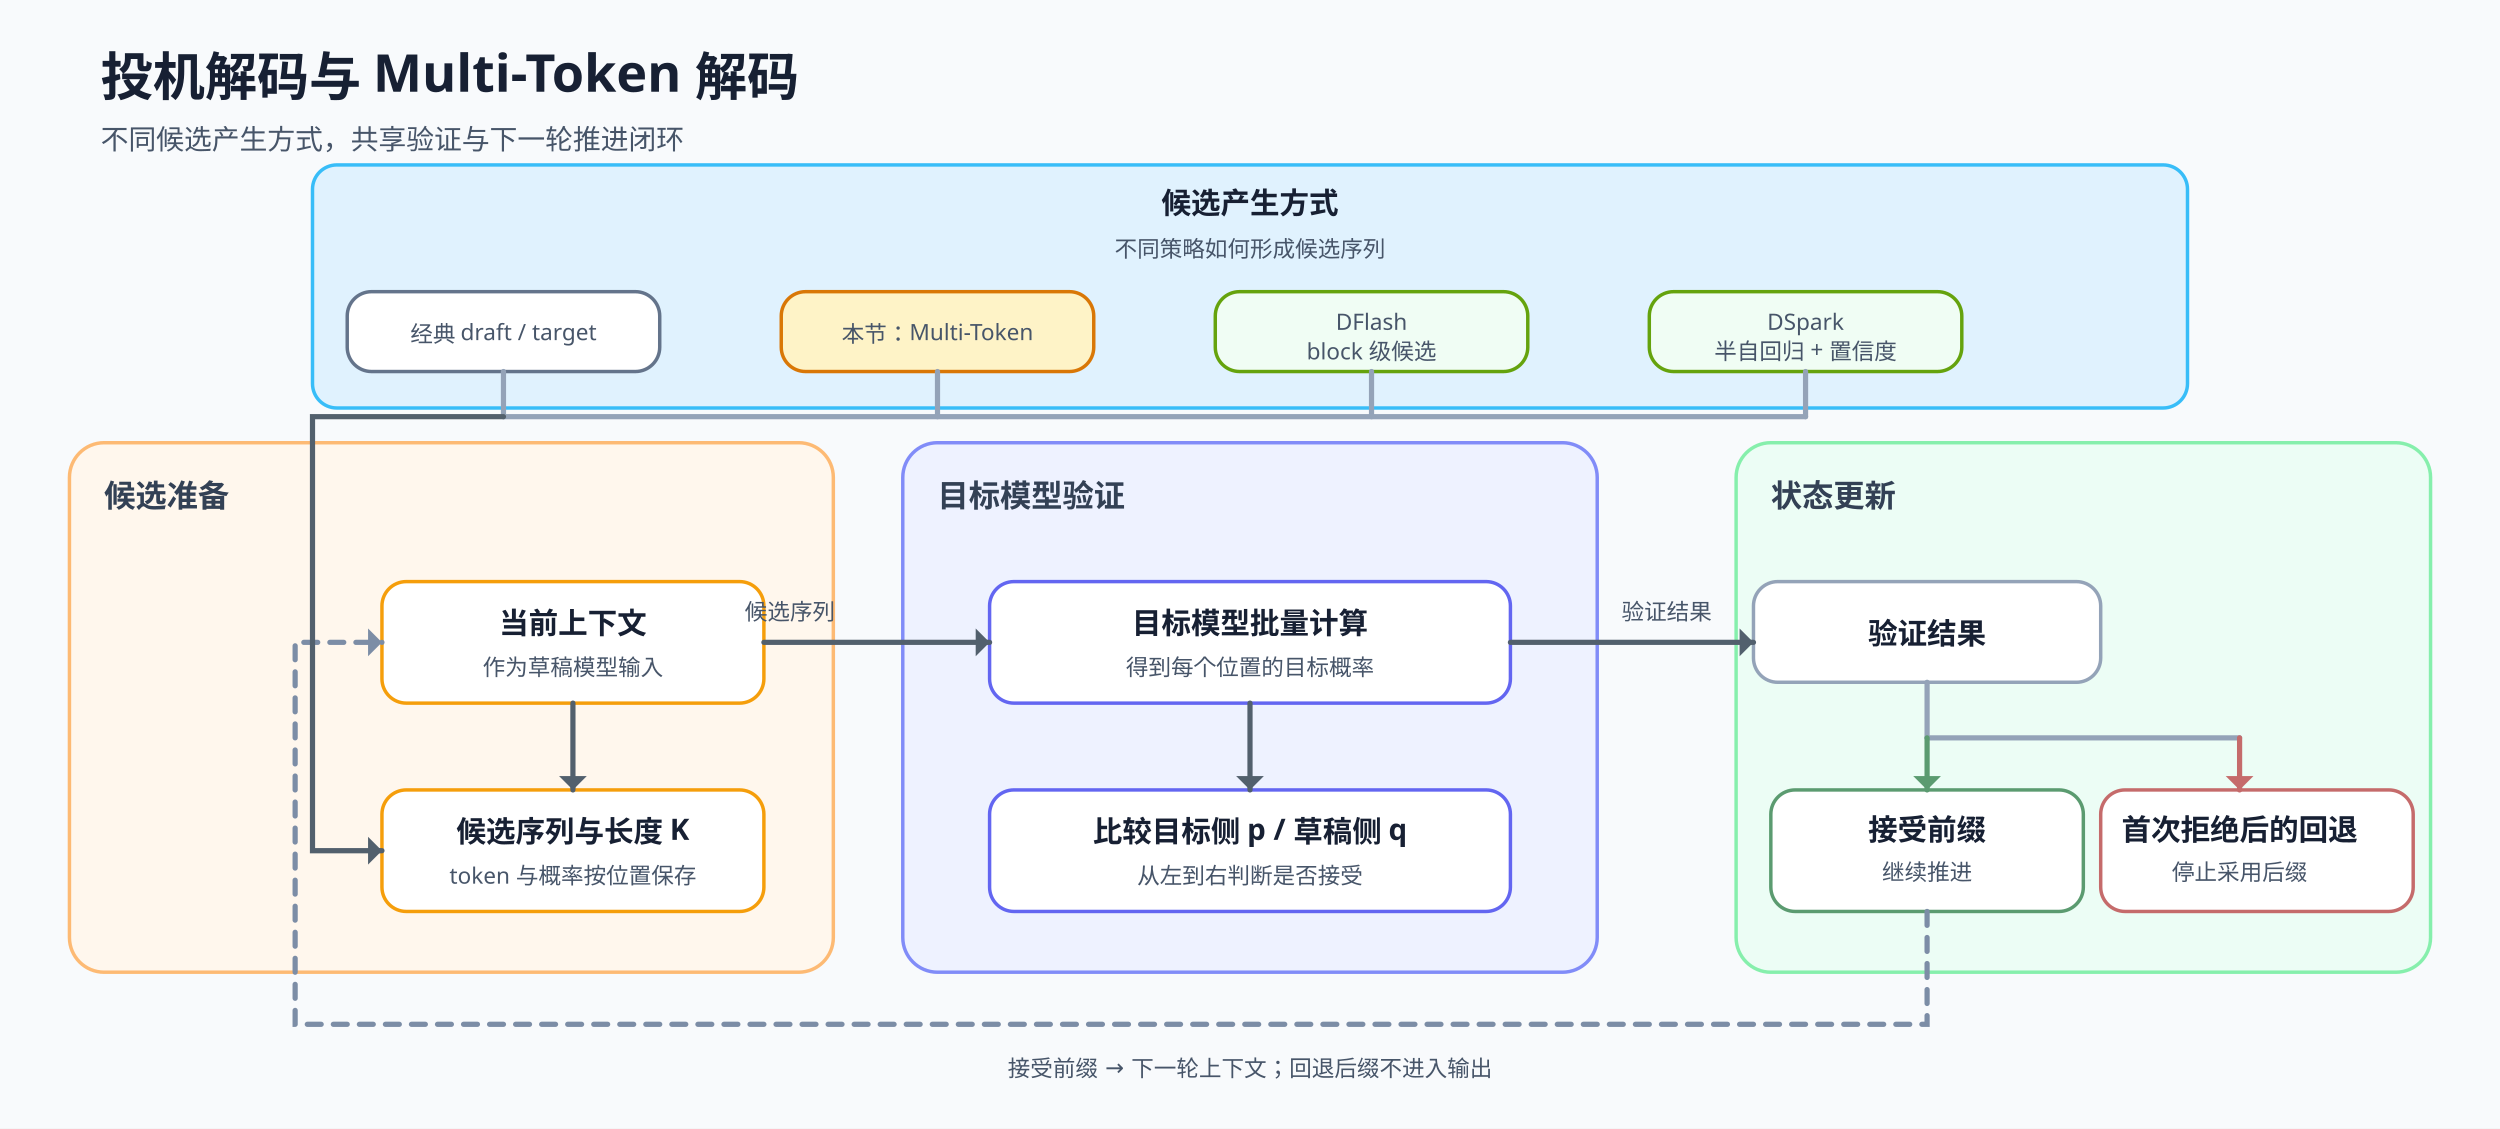
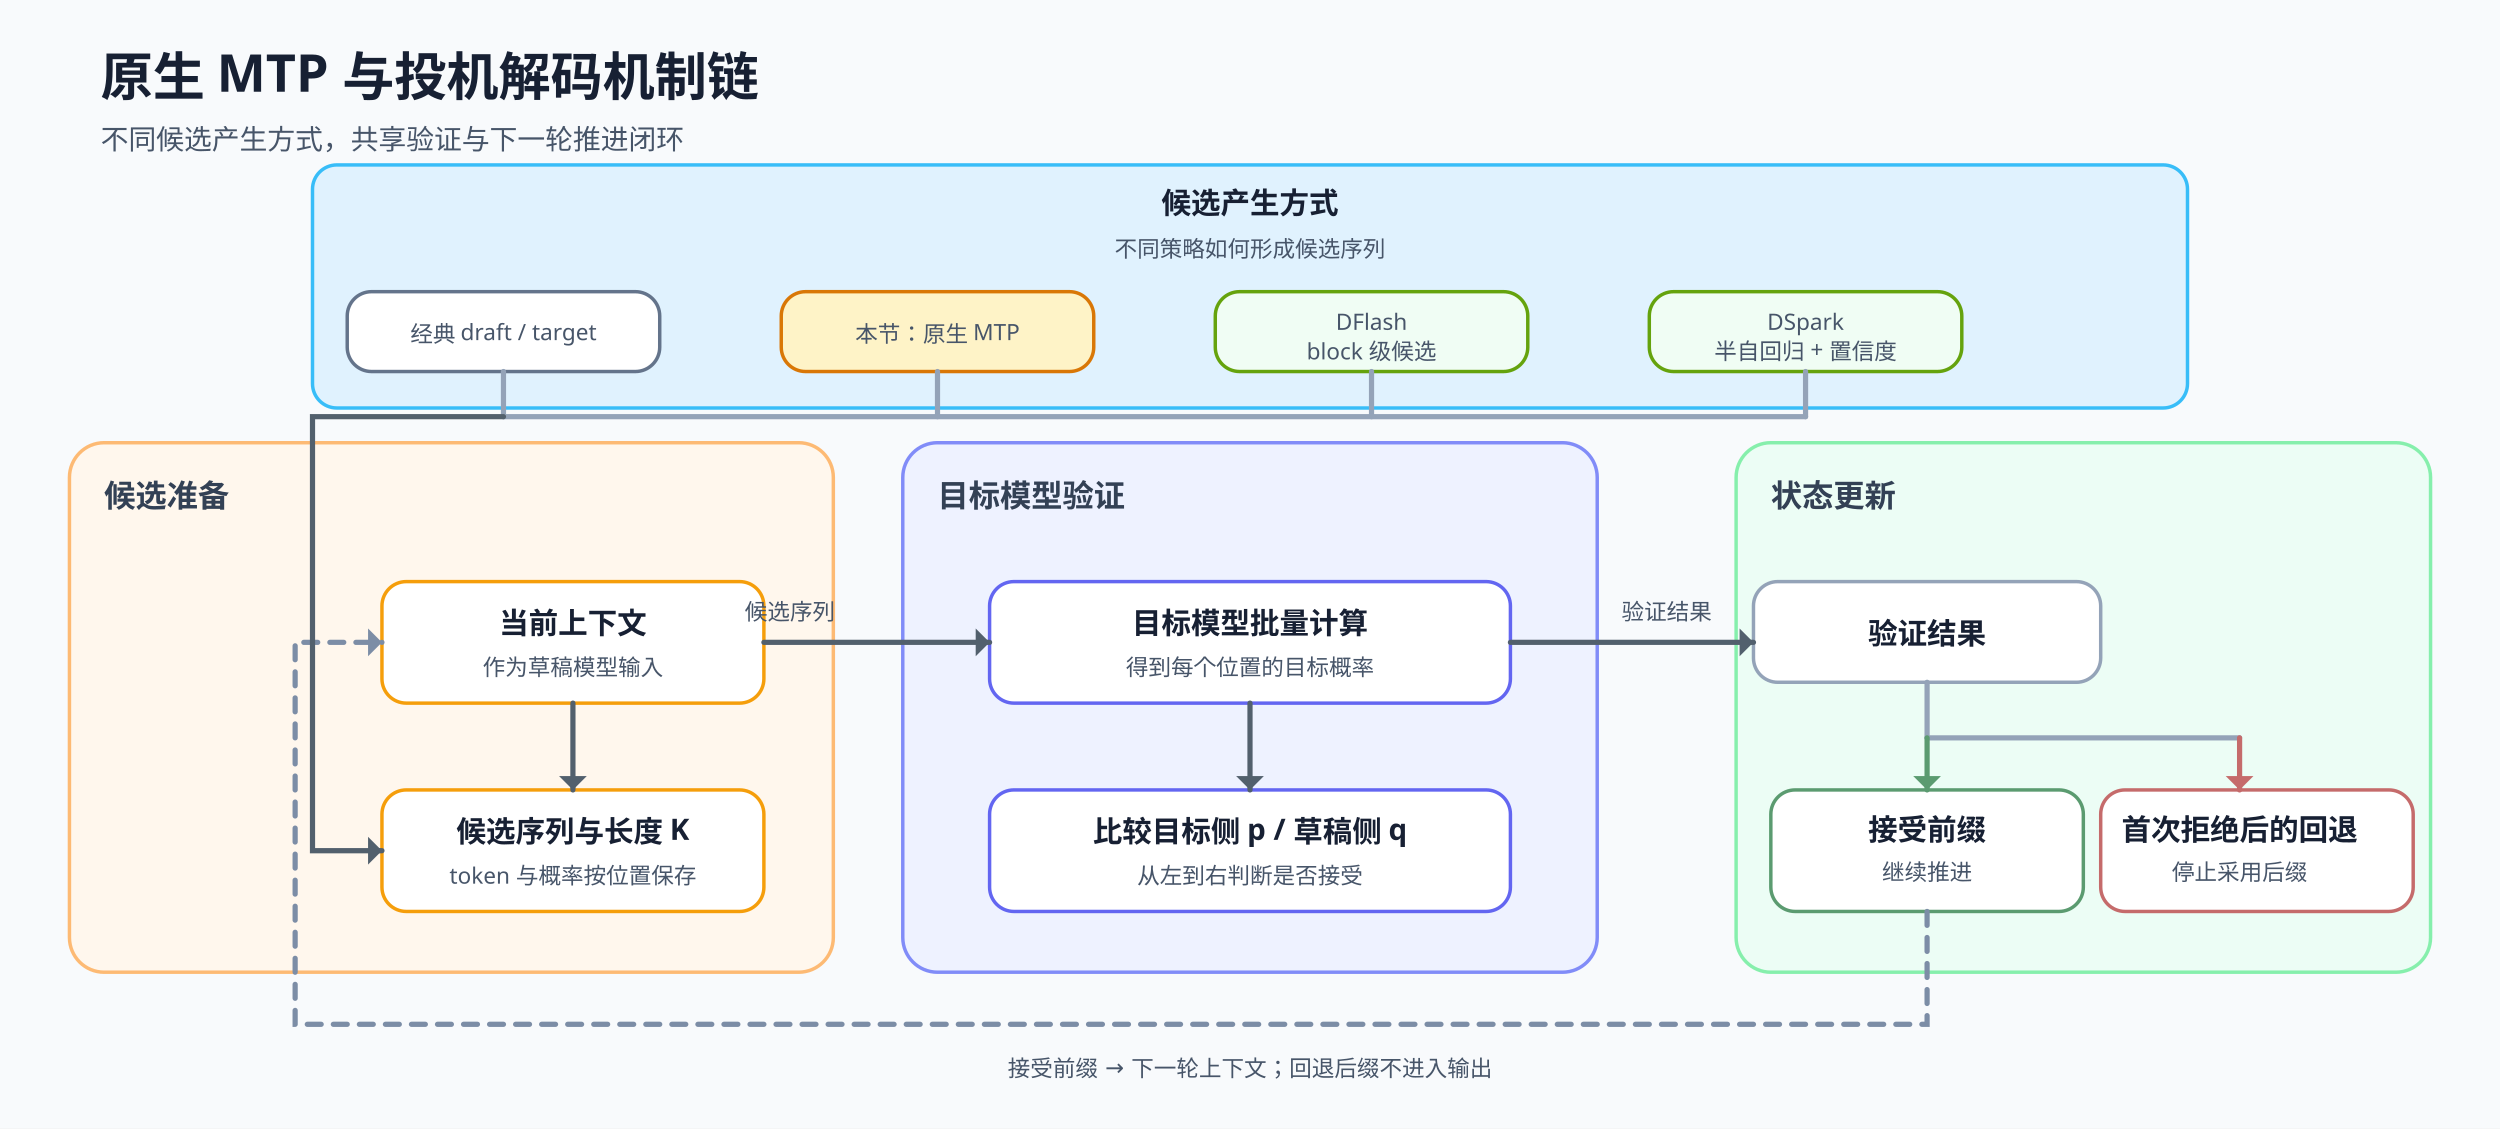
<svg xmlns="http://www.w3.org/2000/svg" width="1440" height="650" viewBox="0 0 1440 650" role="img" aria-labelledby="title desc">
  <style>text{font-family:"Noto Sans SC","Microsoft YaHei",sans-serif;fill:#172033}.title{font-size:30px;font-weight:700}.sub{font-size:16px;fill:#475569}.group{font-size:18px;font-weight:700;fill:#334155}.label{font-size:17px;font-weight:700}.small{font-size:13px;fill:#475569}.panel{stroke-width:2;rx:20;ry:20}.node{stroke-width:2;rx:14;ry:14}.line{stroke:#52606d;stroke-width:3;stroke-linecap:round;fill:none}.branch{stroke:#94a3b8;stroke-width:3;stroke-linecap:round;fill:none}.feedback{stroke:#7c8da6;stroke-width:3;stroke-dasharray:8 7;stroke-linecap:round;fill:none}.green{stroke:#5b9b70;stroke-width:3;stroke-linecap:round;fill:none}.red{stroke:#c56b6b;stroke-width:3;stroke-linecap:round;fill:none}</style>
  <rect width="1440" height="650" fill="#f8fafc" />
-   <text x="58" y="55" class="title">投机解码与 Multi-Token 解码</text>
+   <text x="58" y="55" class="title">原生 MTP 与投机解码机制链</text>
  <text x="58" y="86" class="sub">不同候选产生方式，共享验证与下一轮推进闭环</text>
  <rect x="180" y="95" width="1080" height="140" class="node" fill="#e0f2fe" stroke="#38bdf8" />
  <text x="720" y="123" text-anchor="middle" class="label">候选产生方式</text>
  <text x="720" y="148" text-anchor="middle" class="small">不同策略如何形成候选序列</text>
  <rect x="200" y="168" width="180" height="46" class="node" fill="#ffffff" stroke="#64748b" />
  <text x="290" y="197" text-anchor="middle" class="small">经典 draft / target</text>
  <rect x="450" y="168" width="180" height="46" class="node" fill="#fef3c7" stroke="#d97706" />
-   <text x="540" y="197" text-anchor="middle" class="small">本节：Multi-Token</text>
+   <text x="540" y="197" text-anchor="middle" class="small">本节：原生 MTP</text>
  <rect x="700" y="168" width="180" height="46" class="node" fill="#f0fdf4" stroke="#65a30d" />
  <text x="790" y="190" text-anchor="middle" class="small">DFlash</text>
  <text x="790" y="207" text-anchor="middle" class="small">block 级候选</text>
  <rect x="950" y="168" width="180" height="46" class="node" fill="#f0fdf4" stroke="#65a30d" />
  <text x="1040" y="190" text-anchor="middle" class="small">DSpark</text>
  <text x="1040" y="207" text-anchor="middle" class="small">半自回归 + 置信度</text>
  <rect x="40" y="255" width="440" height="305" class="panel" fill="#fff7ed" stroke="#fdba74" />
  <text x="60" y="292" text-anchor="start" class="group">候选准备</text>
  <rect x="220" y="335" width="220" height="70" class="node" fill="#ffffff" stroke="#f59e0b" />
  <text x="330" y="365" text-anchor="middle" class="label">当前上下文</text>
  <text x="330" y="389" text-anchor="middle" class="small">作为草稿模型输入</text>
  <rect x="220" y="455" width="220" height="70" class="node" fill="#ffffff" stroke="#f59e0b" />
  <text x="330" y="485" text-anchor="middle" class="label">候选序列与长度 K</text>
  <text x="330" y="509" text-anchor="middle" class="small">token 与概率按位置保存</text>
  <line x1="330" y1="405" x2="330" y2="455" class="line" />
  <path d="M322 447L330 455L338 447Z" fill="#52606d" />
  <rect x="520" y="255" width="400" height="305" class="panel" fill="#eef2ff" stroke="#818cf8" />
  <text x="540" y="292" text-anchor="start" class="group">目标模型验证</text>
  <rect x="570" y="335" width="300" height="70" class="node" fill="#ffffff" stroke="#6366f1" />
  <text x="720" y="365" text-anchor="middle" class="label">目标模型批量计算</text>
  <text x="720" y="389" text-anchor="middle" class="small">得到每个位置的目标概率</text>
  <rect x="570" y="455" width="300" height="70" class="node" fill="#ffffff" stroke="#6366f1" />
  <text x="720" y="485" text-anchor="middle" class="label">比较目标侧 p / 草稿侧 q</text>
  <text x="720" y="509" text-anchor="middle" class="small">从左到右判断是否接受</text>
  <line x1="720" y1="405" x2="720" y2="455" class="line" />
  <path d="M712 447L720 455L728 447Z" fill="#52606d" />
  <rect x="1000" y="255" width="400" height="305" class="panel" fill="#ecfdf5" stroke="#86efac" />
  <text x="1020" y="292" text-anchor="start" class="group">状态更新</text>
  <rect x="1010" y="335" width="200" height="58" class="node" fill="#ffffff" stroke="#94a3b8" />
  <text x="1110" y="371" text-anchor="middle" class="label">验证结果</text>
  <rect x="1020" y="455" width="180" height="70" class="node" fill="#ffffff" stroke="#5b9b70" />
  <text x="1110" y="484" text-anchor="middle" class="label">接受前缀</text>
  <text x="1110" y="507" text-anchor="middle" class="small">继续推进</text>
  <rect x="1210" y="455" width="180" height="70" class="node" fill="#ffffff" stroke="#c56b6b" />
  <text x="1290" y="484" text-anchor="middle" class="label">首次拒绝后的回退</text>
  <text x="1290" y="507" text-anchor="middle" class="small">停止采用后缀</text>
  <line x1="1110" y1="393" x2="1110" y2="425" class="branch" />
  <line x1="1110" y1="425" x2="1290" y2="425" class="branch" />
  <line x1="1110" y1="425" x2="1110" y2="455" class="green" />
  <path d="M1102 447L1110 455L1118 447Z" fill="#5b9b70" />
  <line x1="1290" y1="425" x2="1290" y2="455" class="red" />
  <path d="M1282 447L1290 455L1298 447Z" fill="#c56b6b" />
  <line x1="440" y1="370" x2="570" y2="370" class="line" />
  <path d="M562 362L570 370L562 378Z" fill="#52606d" />
  <text x="455" y="357" text-anchor="middle" class="small">候选序列</text>
  <line x1="870" y1="370" x2="1010" y2="370" class="line" />
  <path d="M1002 362L1010 370L1002 378Z" fill="#52606d" />
  <text x="960" y="357" text-anchor="middle" class="small">验证结果</text>
  <path d="M1110 525V590H170V370H220" class="feedback" />
  <path d="M212 362L220 370L212 378Z" fill="#7c8da6" />
  <text x="720" y="620" text-anchor="middle" class="small">接受前缀 → 下一轮上下文；回退后缀不进入输出</text>
  <line x1="290" y1="214" x2="290" y2="240" class="branch" />
  <line x1="540" y1="214" x2="540" y2="240" class="branch" />
  <line x1="790" y1="214" x2="790" y2="240" class="branch" />
  <line x1="1040" y1="214" x2="1040" y2="240" class="branch" />
  <line x1="290" y1="240" x2="1040" y2="240" class="branch" />
  <path d="M290 240H180V490H220" class="line" />
  <path d="M212 482L220 490L212 498Z" fill="#52606d" />
</svg>
